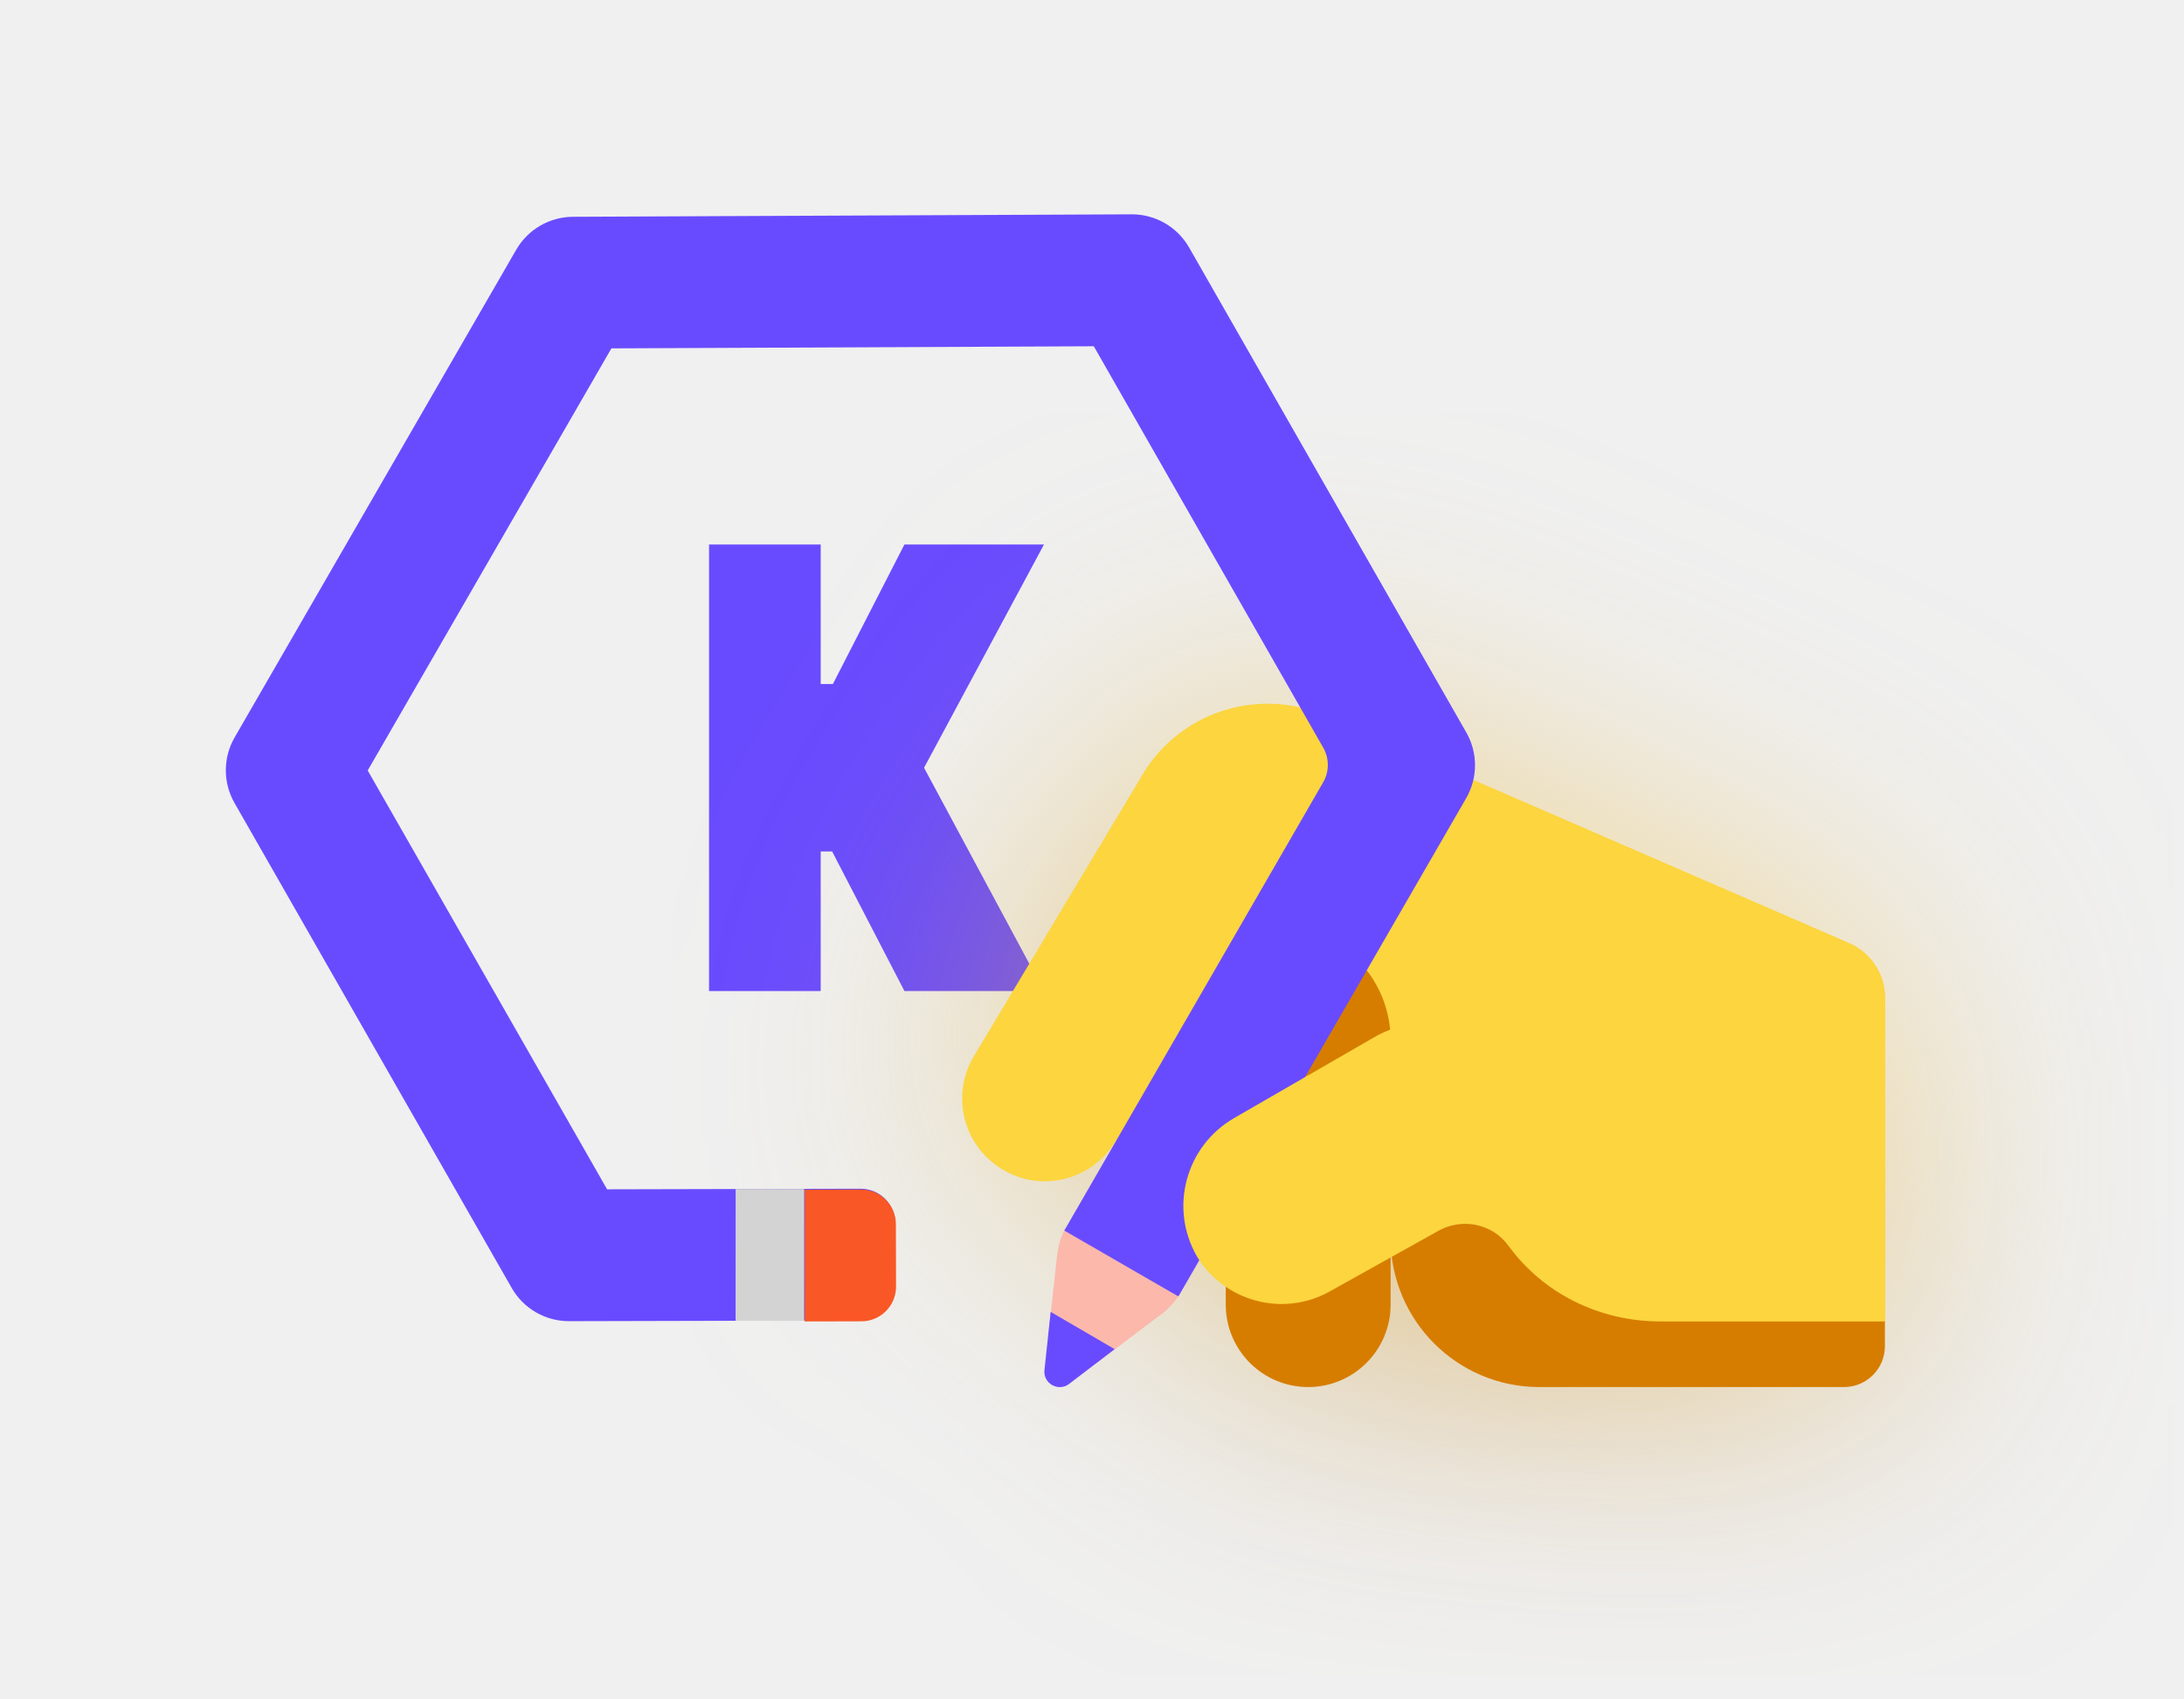
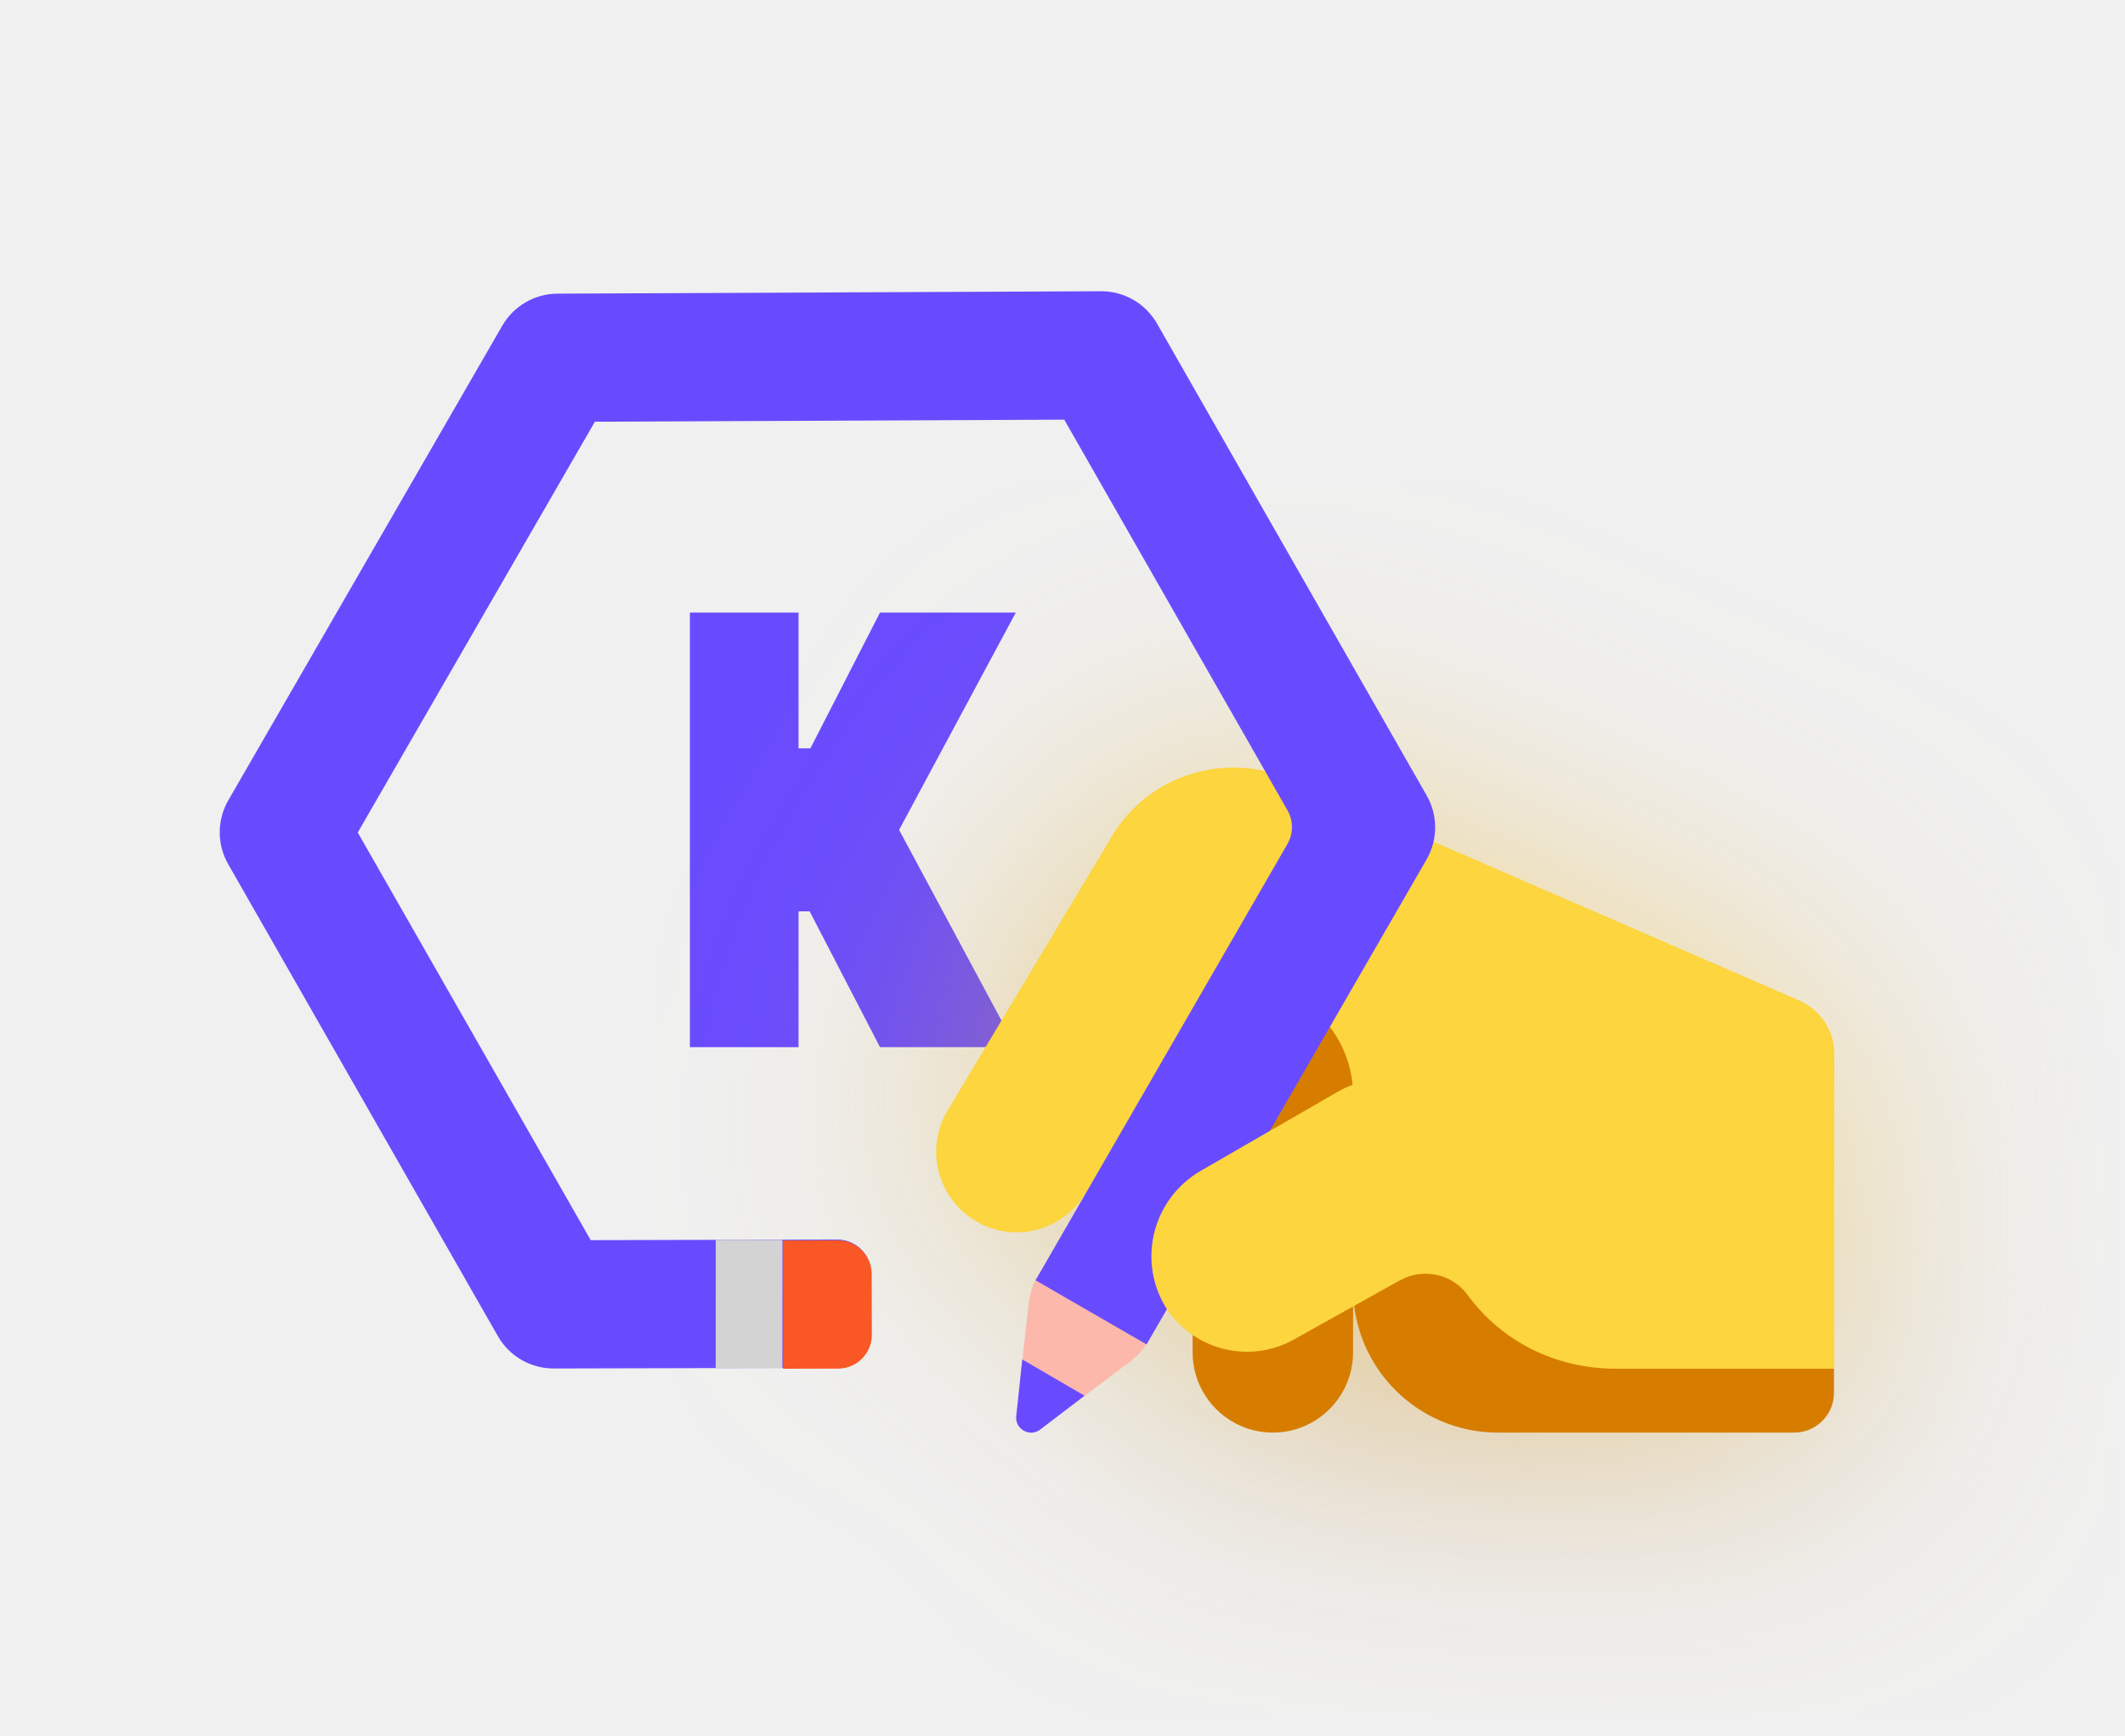
- <svg xmlns="http://www.w3.org/2000/svg" width="180" height="140" viewBox="0 0 180 140" fill="none">
-   <path d="M74.541 81.685L68.583 70.183H67.64V81.685H58.438V44.879H67.64V56.381H68.645L74.541 44.879L86.043 44.879L76.158 63.282L86.043 81.685" fill="#694BFF" />
-   <g opacity="0.5" filter="url(#filter0_f_4_348)">
-     <path d="M114.136 98.022V98.499H114.612H133.499H133.976V98.022V87.628H154.873V110.958C154.873 112.546 153.589 113.852 151.979 113.852H126.868C120.365 113.852 115.088 108.575 115.088 102.072H114.612H114.136V107.534C114.136 111.021 111.305 113.852 107.818 113.852C104.331 113.852 101.5 111.021 101.5 107.534V75.14C101.5 71.653 104.331 68.822 107.818 68.822C111.305 68.822 114.136 71.653 114.136 75.14V98.022Z" fill="#D67D00" stroke="black" stroke-width="0.953" />
-     <path d="M109.121 59.46L109.123 59.461L152.197 78.159L152.198 78.159C153.846 78.872 154.9 80.468 154.9 82.26V108.444H136.869C131.908 108.444 127.46 106.176 124.699 102.389L124.698 102.388C123.219 100.366 120.48 99.831 118.321 101.03L118.32 101.031C116.445 102.077 114.23 103.313 112.484 104.288L110.318 105.498L109.688 105.85L109.519 105.944L109.475 105.969L109.464 105.975L109.462 105.976L109.461 105.977L109.461 105.977L109.693 106.393L109.461 105.977L109.455 105.98C105.786 108.093 101.126 106.835 98.988 103.208L98.85 102.973H98.578H96.078V93.938V93.457L95.597 93.462L91.996 93.497L91.727 93.499L91.591 93.732C90.401 95.757 88.276 96.894 86.104 96.894C85.017 96.894 83.933 96.616 82.949 96.036L82.947 96.035C79.911 94.264 78.877 90.424 80.618 87.393L94.744 63.813C97.798 59.016 103.902 57.164 109.121 59.46ZM95.583 86.833L94.907 87.62H95.945H106.676V89.019V89.844L107.39 89.431L113.546 85.879L113.546 85.879C113.935 85.654 114.331 85.47 114.735 85.322L115.079 85.195L115.045 84.83C114.574 79.761 110.319 75.805 105.127 75.805C104.508 75.805 103.954 76.117 103.485 76.524C103.012 76.935 102.576 77.485 102.185 78.063C101.613 78.909 101.097 79.878 100.693 80.636C100.56 80.887 100.439 81.115 100.332 81.307L95.583 86.833Z" fill="#FFC83D" stroke="black" stroke-width="0.953" />
+ <svg xmlns="http://www.w3.org/2000/svg" width="180" height="147" viewBox="0 0 180 147" fill="none">
+   <path d="M74.541 88.685L68.583 77.183H67.64V88.685H58.438V51.879H67.64V63.381H68.645L74.541 51.879L86.043 51.879L76.158 70.282L86.043 88.685" fill="#694BFF" />
+   <g opacity="0.5" filter="url(#filter0_f_5_370)">
+     <path d="M114.136 105.022V105.499H114.612H133.499H133.976V105.022V94.628H154.873V117.958C154.873 119.546 153.589 120.852 151.979 120.852H126.868C120.365 120.852 115.088 115.575 115.088 109.072H114.612H114.136V114.534C114.136 118.021 111.305 120.852 107.818 120.852C104.331 120.852 101.5 118.021 101.5 114.534V82.14C101.5 78.653 104.331 75.822 107.818 75.822C111.305 75.822 114.136 78.653 114.136 82.14V105.022Z" fill="#D67D00" stroke="black" stroke-width="0.953" />
+     <path d="M109.121 66.46L109.123 66.461L152.197 85.159L152.198 85.159C153.846 85.872 154.9 87.468 154.9 89.26V115.444H136.869C131.908 115.444 127.46 113.176 124.699 109.389L124.698 109.388C123.219 107.366 120.48 106.831 118.321 108.03L118.32 108.031C116.445 109.077 114.23 110.313 112.484 111.288L110.318 112.498L109.688 112.85L109.519 112.944L109.475 112.969L109.464 112.975L109.462 112.976L109.461 112.977L109.461 112.977L109.693 113.393L109.461 112.977L109.455 112.98C105.786 115.093 101.126 113.835 98.988 110.208L98.85 109.973H98.578H96.078V100.938V100.457L95.597 100.461L91.996 100.497L91.727 100.499L91.591 100.732C90.401 102.757 88.276 103.894 86.104 103.894C85.017 103.894 83.933 103.616 82.949 103.036L82.947 103.035C79.911 101.264 78.877 97.424 80.618 94.393L94.744 70.813C97.798 66.016 103.902 64.164 109.121 66.46ZM95.583 93.833L94.907 94.62H95.945H106.676V96.019V96.844L107.39 96.431L113.546 92.879L113.546 92.879C113.935 92.654 114.331 92.47 114.735 92.322L115.079 92.195L115.045 91.83C114.574 86.761 110.319 82.805 105.127 82.805C104.508 82.805 103.954 83.117 103.485 83.524C103.012 83.935 102.576 84.485 102.185 85.063C101.613 85.909 101.097 86.878 100.693 87.636C100.56 87.887 100.439 88.115 100.332 88.307L95.583 93.833Z" fill="#FFC83D" stroke="black" stroke-width="0.953" />
  </g>
-   <path d="M101.024 75.14C101.024 71.39 104.068 68.346 107.818 68.346C111.568 68.346 114.612 71.39 114.612 75.14V98.022H133.499V87.152H155.349V110.958C155.349 112.806 153.854 114.328 151.979 114.328H126.868C120.102 114.328 114.612 108.839 114.612 102.072V107.534C114.612 111.284 111.568 114.328 107.818 114.328C104.068 114.328 101.024 111.284 101.024 107.534V75.14Z" fill="#D67D00" />
-   <path d="M109.313 59.024L152.387 77.722C154.208 78.51 155.376 80.276 155.376 82.26V108.92H136.869C131.76 108.92 127.167 106.583 124.314 102.67C122.982 100.849 120.509 100.36 118.552 101.447C114.802 103.539 109.693 106.393 109.693 106.393C105.796 108.637 100.847 107.3 98.578 103.449H95.602V93.938L92.001 93.973C90.724 96.147 88.441 97.37 86.104 97.37C84.935 97.37 83.767 97.071 82.707 96.446C79.446 94.544 78.332 90.413 80.207 87.152L94.338 63.563C97.518 58.562 103.877 56.633 109.313 59.024ZM95.945 87.144H107.152V89.019L113.307 85.467C113.721 85.228 114.142 85.032 114.571 84.874C114.123 80.048 110.071 76.281 105.127 76.281C103.307 76.281 101.622 79.977 100.725 81.581L95.945 87.144Z" fill="#FCD53F" />
-   <path d="M97.102 106.863L87.781 101.27C87.406 101.993 87.183 102.794 87.109 103.621L86.389 110.135L90.382 112.352L95.534 108.458C96.148 108.023 96.686 107.477 97.102 106.863Z" fill="#FBB8AB" />
-   <path d="M86.593 108.132L86.077 112.969C85.995 114.029 87.191 114.709 88.061 114.111L91.865 111.203L86.593 108.132Z" fill="#694BFF" />
-   <path fill-rule="evenodd" clip-rule="evenodd" d="M93.267 17.666C95.224 17.658 97.034 18.703 98.005 20.402L120.852 60.377C121.81 62.055 121.806 64.115 120.84 65.788L97.121 106.86L87.716 101.428L109.053 64.48C109.562 63.599 109.564 62.515 109.06 61.632L90.148 28.541L50.391 28.715L30.305 63.506L50.036 98.029L70.922 97.98C72.5 97.976 73.783 99.252 73.786 100.831L73.799 105.975C73.802 107.554 72.526 108.837 70.947 108.84L46.902 108.898C44.949 108.902 43.143 107.858 42.174 106.162L19.328 66.186C18.369 64.509 18.374 62.449 19.34 60.777L42.545 20.584C43.511 18.911 45.292 17.877 47.224 17.869L93.267 17.666Z" fill="#694BFF" />
-   <path fill-rule="evenodd" clip-rule="evenodd" d="M66.33 98.059L70.972 98.048C72.551 98.044 73.834 99.321 73.837 100.9L73.85 106.044C73.853 107.623 72.577 108.905 70.998 108.909L66.33 108.92V98.059Z" fill="#F95725" />
-   <path d="M60.63 98.006L60.624 108.867L66.273 108.869L66.279 98.008L60.63 98.006Z" fill="#D3D3D3" />
-   <g clip-path="url(#clip0_4_348)">
-     <path d="M98.946 104.03L107.64 103.775L107.837 88.62L101.701 92.164C97.729 94.469 96.34 99.553 98.646 103.553C98.74 103.716 98.84 103.875 98.946 104.03Z" fill="#FCD53F" />
+   <path d="M101.024 82.14C101.024 78.39 104.068 75.346 107.818 75.346C111.568 75.346 114.612 78.39 114.612 82.14V105.022H133.499V94.152H155.349V117.958C155.349 119.806 153.854 121.328 151.979 121.328H126.868C120.102 121.328 114.612 115.839 114.612 109.072V114.534C114.612 118.284 111.568 121.328 107.818 121.328C104.068 121.328 101.024 118.284 101.024 114.534V82.14Z" fill="#D67D00" />
+   <path d="M109.313 66.024L152.387 84.722C154.208 85.51 155.376 87.276 155.376 89.26V115.92H136.869C131.76 115.92 127.167 113.583 124.314 109.67C122.982 107.849 120.509 107.36 118.552 108.447C114.802 110.539 109.693 113.393 109.693 113.393C105.796 115.637 100.847 114.3 98.578 110.449H95.602V100.938L92.001 100.973C90.724 103.147 88.441 104.37 86.104 104.37C84.935 104.37 83.767 104.071 82.707 103.446C79.446 101.544 78.332 97.413 80.207 94.152L94.338 70.563C97.518 65.562 103.877 63.633 109.313 66.024ZM95.945 94.144H107.152V96.019L113.307 92.467C113.721 92.228 114.142 92.032 114.571 91.874C114.123 87.048 110.071 83.281 105.127 83.281C103.307 83.281 101.622 86.977 100.725 88.581L95.945 94.144Z" fill="#FCD53F" />
+   <path d="M97.102 113.863L87.781 108.27C87.406 108.993 87.183 109.794 87.109 110.621L86.389 117.135L90.382 119.352L95.534 115.458C96.148 115.023 96.686 114.477 97.102 113.863Z" fill="#FBB8AB" />
+   <path d="M86.593 115.132L86.077 119.969C85.995 121.029 87.191 121.709 88.061 121.111L91.865 118.203L86.593 115.132Z" fill="#694BFF" />
+   <path fill-rule="evenodd" clip-rule="evenodd" d="M93.267 24.666C95.224 24.658 97.034 25.703 98.005 27.402L120.852 67.377C121.81 69.055 121.806 71.115 120.84 72.788L97.121 113.86L87.716 108.428L109.053 71.48C109.562 70.599 109.564 69.515 109.06 68.632L90.148 35.541L50.391 35.715L30.305 70.506L50.036 105.029L70.922 104.98C72.5 104.976 73.783 106.252 73.786 107.831L73.799 112.975C73.802 114.554 72.526 115.837 70.947 115.84L46.902 115.898C44.949 115.902 43.143 114.858 42.174 113.162L19.328 73.186C18.369 71.509 18.374 69.449 19.34 67.777L42.545 27.584C43.511 25.911 45.292 24.877 47.224 24.869L93.267 24.666Z" fill="#694BFF" />
+   <path fill-rule="evenodd" clip-rule="evenodd" d="M66.33 105.059L70.972 105.048C72.551 105.045 73.834 106.321 73.837 107.9L73.85 113.044C73.853 114.623 72.577 115.905 70.998 115.909L66.33 115.92V105.059Z" fill="#F95725" />
+   <path d="M60.63 105.006L60.624 115.867L66.273 115.869L66.279 105.008L60.63 105.006Z" fill="#D3D3D3" />
+   <g clip-path="url(#clip0_5_370)">
+     <path d="M98.946 111.03L107.64 110.775L107.837 95.62L101.701 99.164C97.729 101.469 96.34 106.553 98.646 110.553C98.74 110.716 98.84 110.875 98.946 111.03Z" fill="#FCD53F" />
  </g>
  <defs>
-     <filter id="filter0_f_4_348" x="55.479" y="34.186" width="123.714" height="103.959" filterUnits="userSpaceOnUse" color-interpolation-filters="sRGB">
+     <filter id="filter0_f_5_370" x="55.479" y="41.186" width="123.714" height="103.959" filterUnits="userSpaceOnUse" color-interpolation-filters="sRGB">
      <feFlood flood-opacity="0" result="BackgroundImageFix" />
      <feBlend mode="normal" in="SourceGraphic" in2="BackgroundImageFix" result="shape" />
-       <feGaussianBlur stdDeviation="11.909" result="effect1_foregroundBlur_4_348" />
+       <feGaussianBlur stdDeviation="11.909" result="effect1_foregroundBlur_5_370" />
    </filter>
-     <clipPath id="clip0_4_348">
-       <rect width="11.111" height="16.666" fill="white" transform="translate(97.53 88.62)" />
+     <clipPath id="clip0_5_370">
+       <rect width="11.111" height="16.666" fill="white" transform="translate(97.53 95.62)" />
    </clipPath>
  </defs>
</svg>
